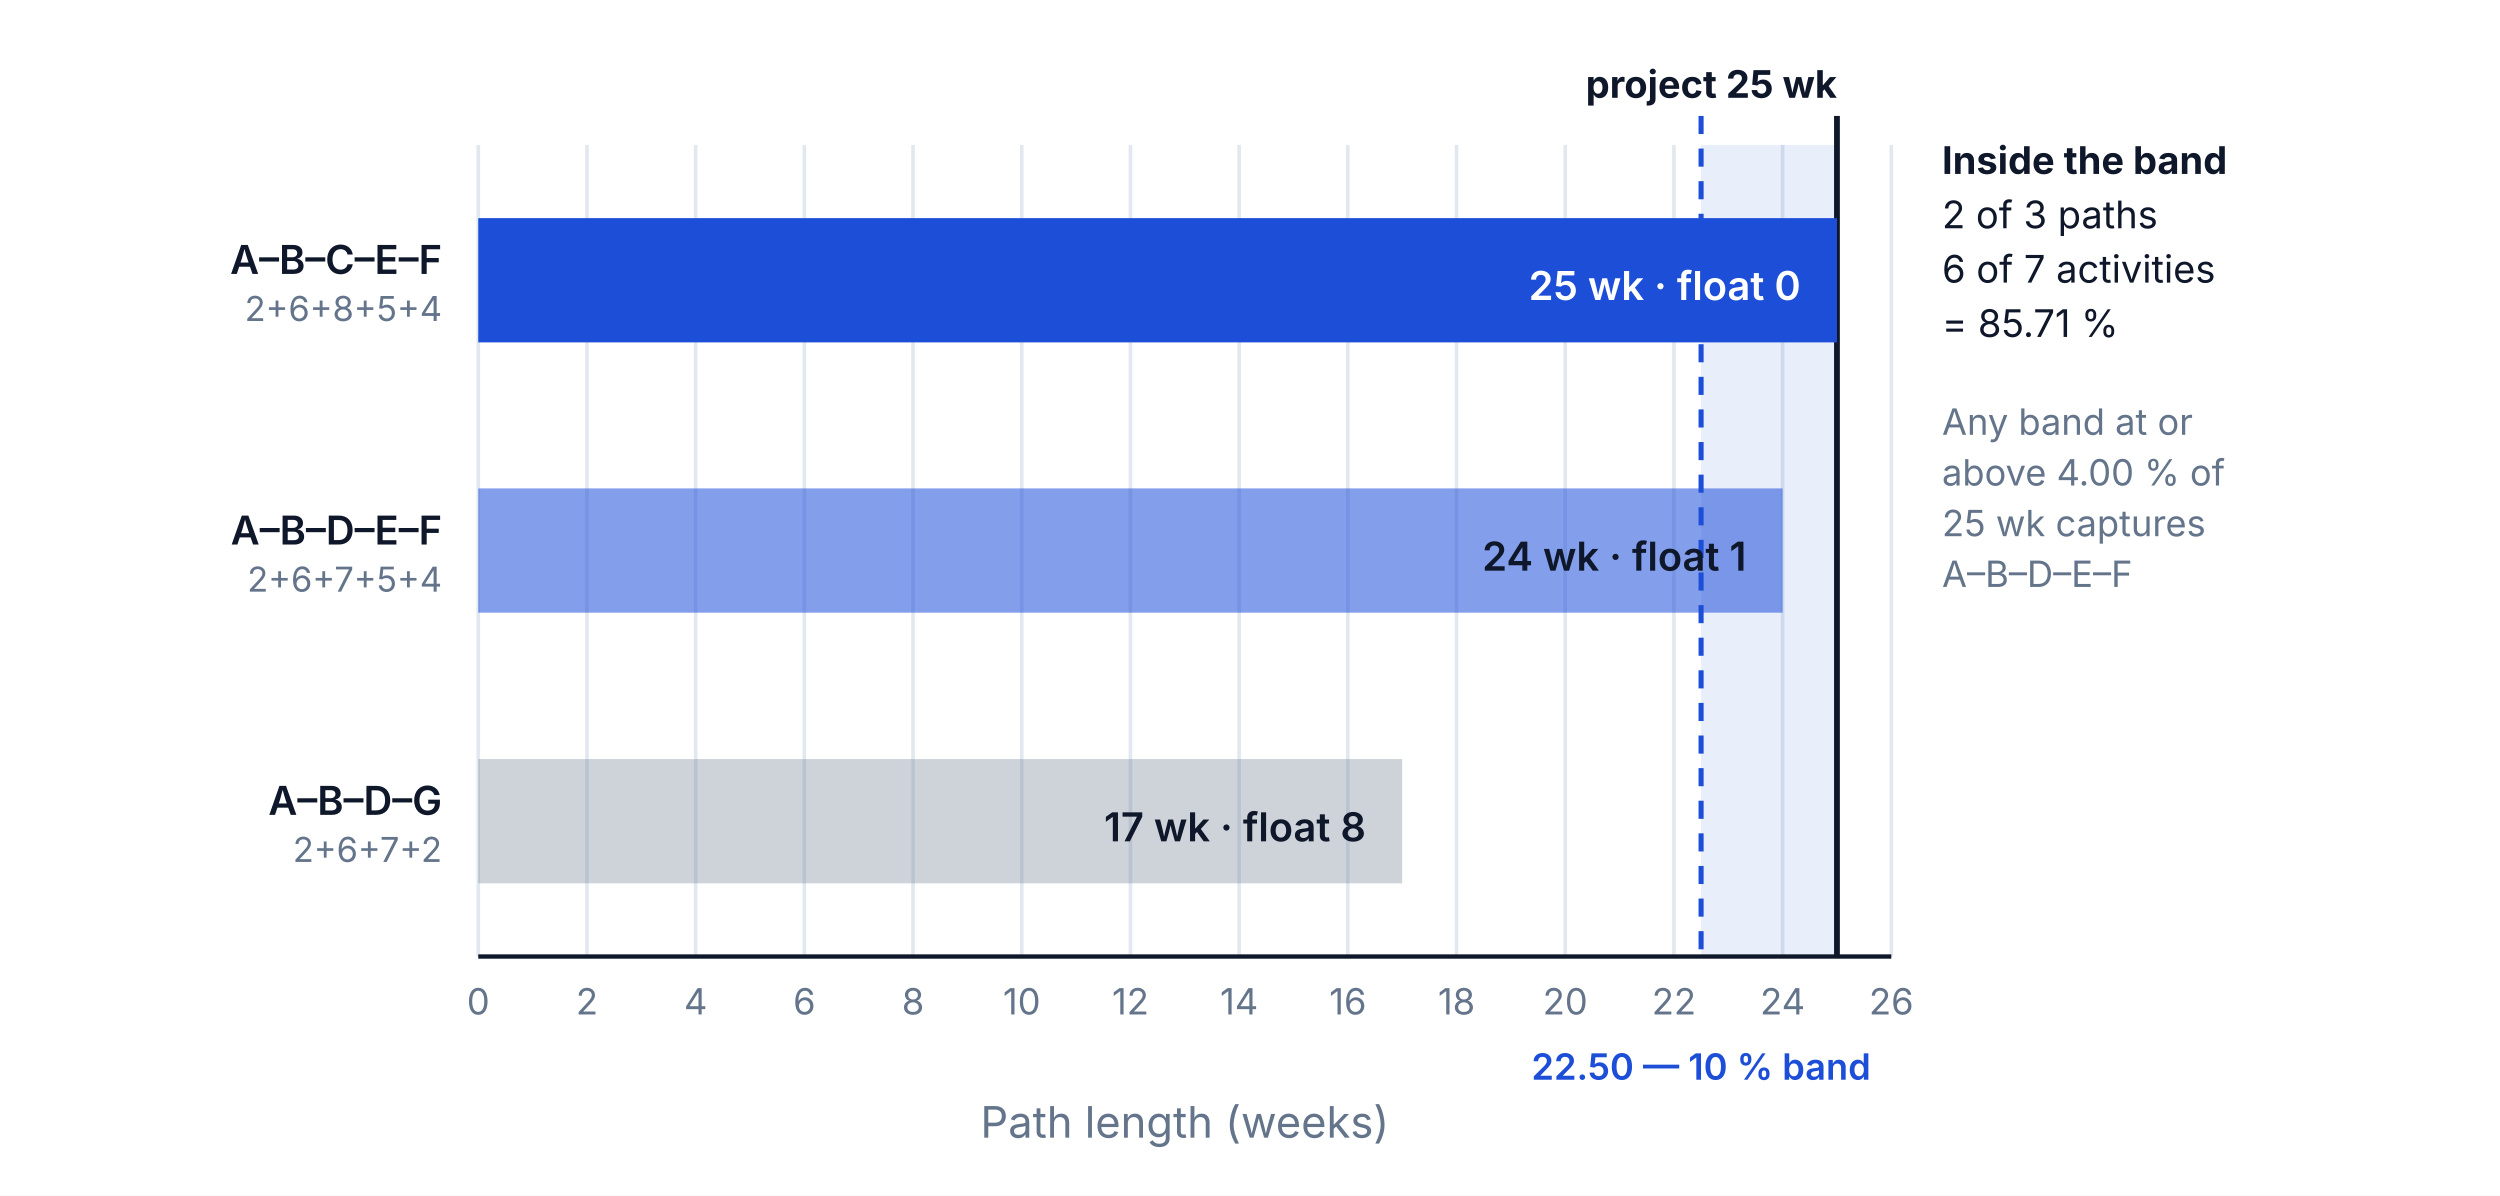
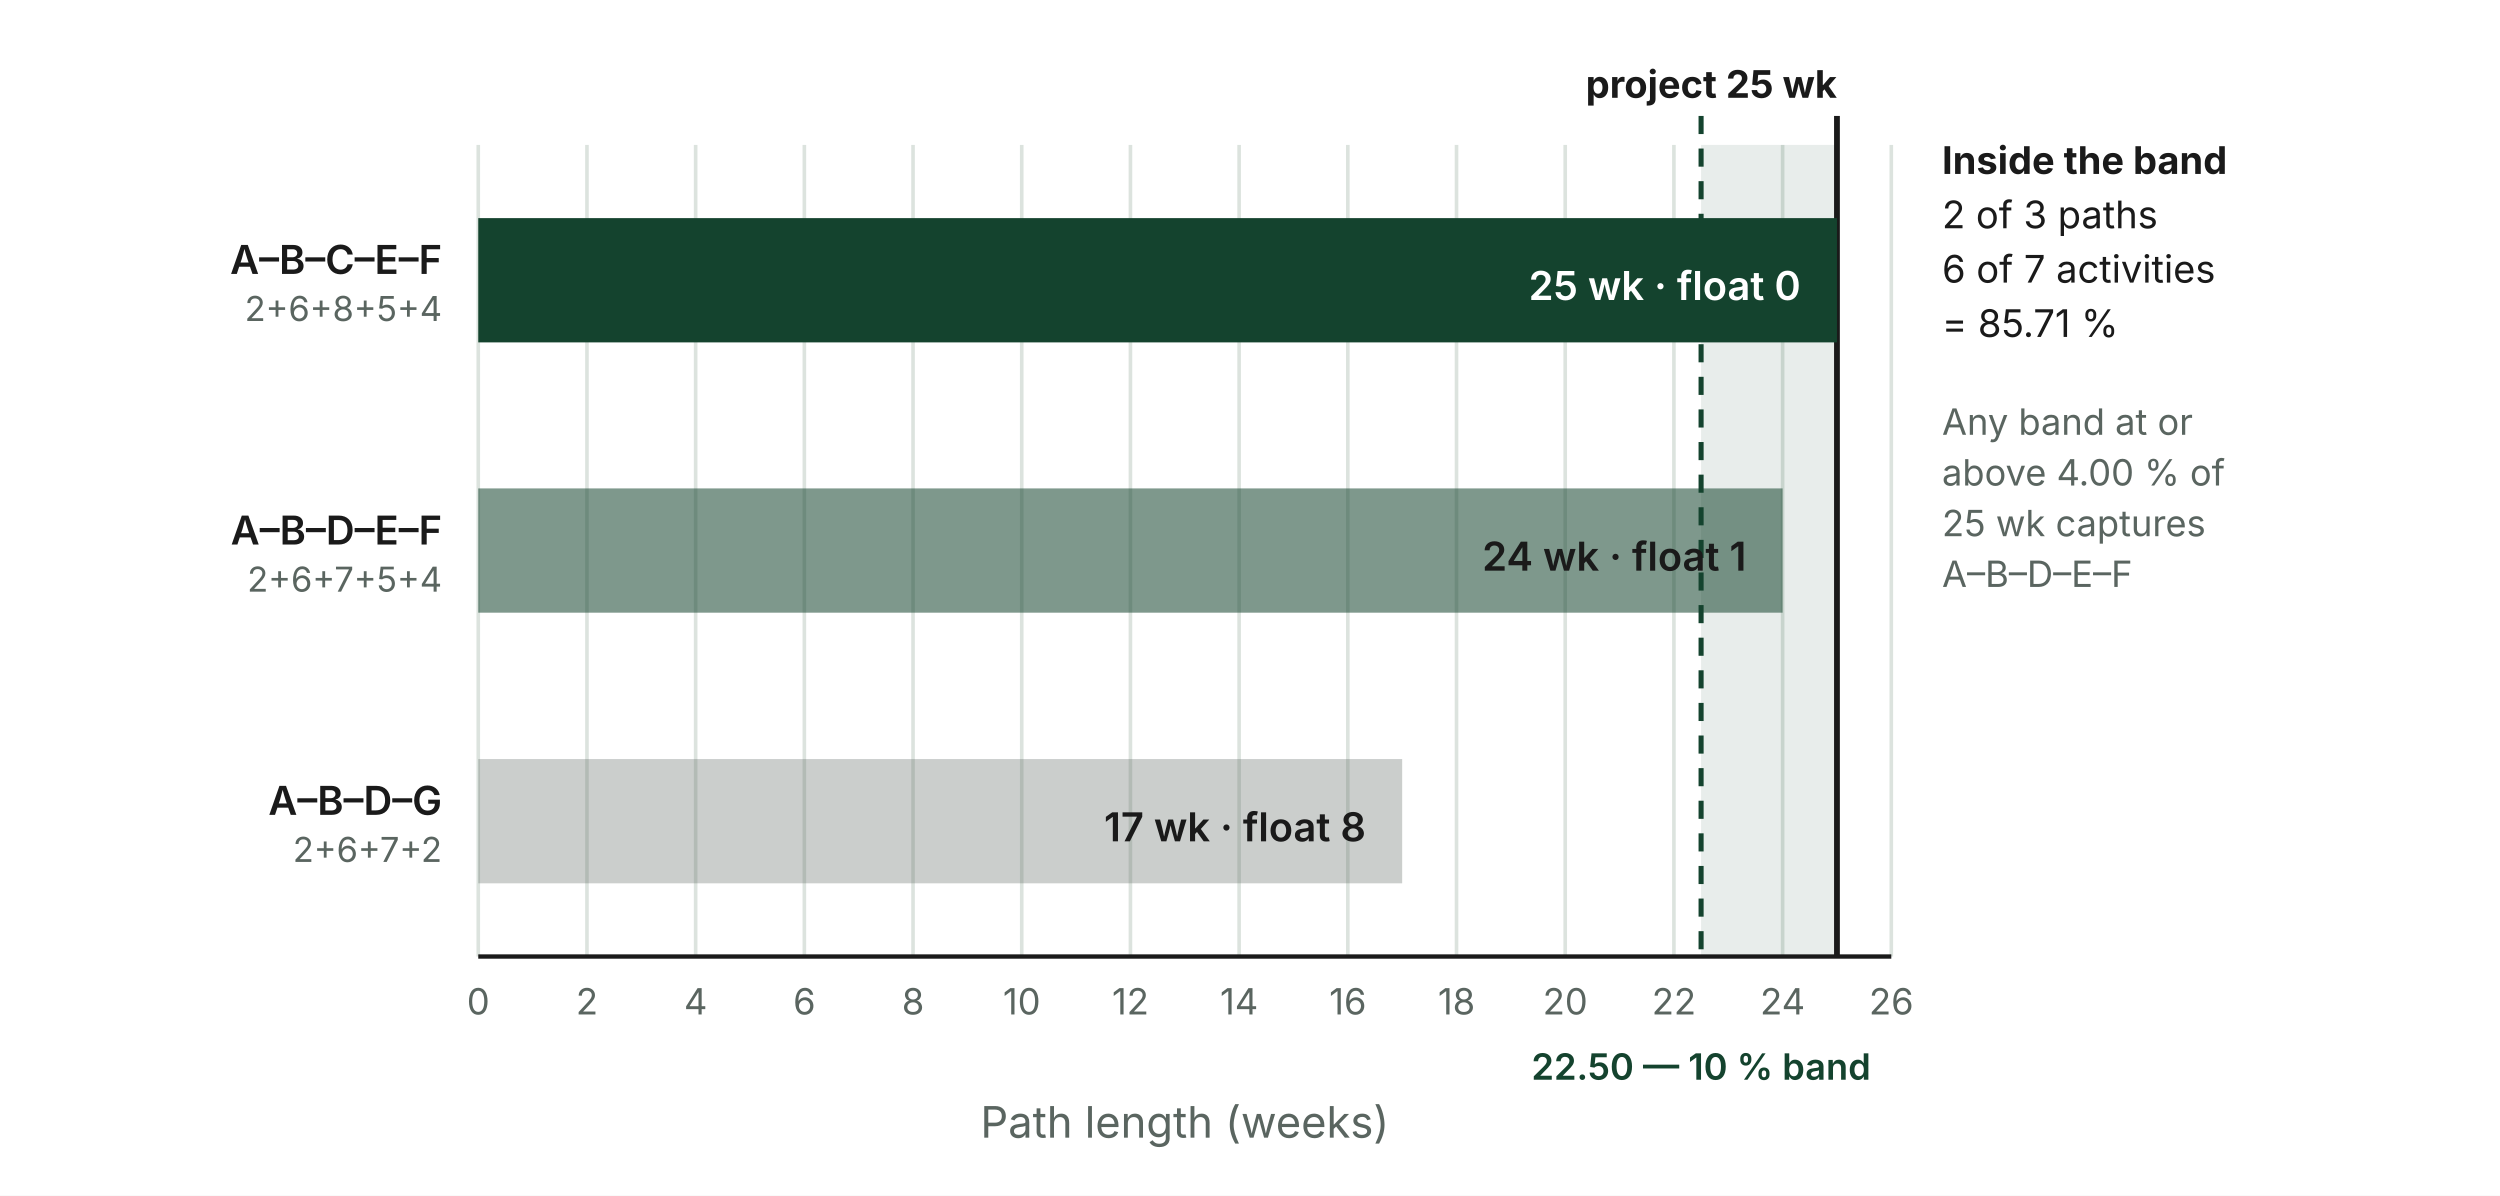
<svg xmlns="http://www.w3.org/2000/svg" viewBox="0 0 690 330" font-family="Inter, Helvetica, Arial, sans-serif">
  <rect width="690" height="330" fill="white" />
-   <line x1="132.0" y1="40" x2="132.0" y2="264" stroke="#E2E8F0" />
-   <text x="132.0" y="280" font-size="10" fill="#64748B" text-anchor="middle">0</text>
-   <line x1="162.0" y1="40" x2="162.0" y2="264" stroke="#E2E8F0" />
-   <text x="162.0" y="280" font-size="10" fill="#64748B" text-anchor="middle">2</text>
-   <line x1="192.0" y1="40" x2="192.0" y2="264" stroke="#E2E8F0" />
-   <text x="192.0" y="280" font-size="10" fill="#64748B" text-anchor="middle">4</text>
-   <line x1="222.0" y1="40" x2="222.0" y2="264" stroke="#E2E8F0" />
-   <text x="222.0" y="280" font-size="10" fill="#64748B" text-anchor="middle">6</text>
-   <line x1="252.0" y1="40" x2="252.0" y2="264" stroke="#E2E8F0" />
-   <text x="252.0" y="280" font-size="10" fill="#64748B" text-anchor="middle">8</text>
-   <line x1="282.0" y1="40" x2="282.0" y2="264" stroke="#E2E8F0" />
-   <text x="282.0" y="280" font-size="10" fill="#64748B" text-anchor="middle">10</text>
-   <line x1="312.0" y1="40" x2="312.0" y2="264" stroke="#E2E8F0" />
-   <text x="312.0" y="280" font-size="10" fill="#64748B" text-anchor="middle">12</text>
-   <line x1="342.0" y1="40" x2="342.0" y2="264" stroke="#E2E8F0" />
-   <text x="342.0" y="280" font-size="10" fill="#64748B" text-anchor="middle">14</text>
-   <line x1="372.0" y1="40" x2="372.0" y2="264" stroke="#E2E8F0" />
-   <text x="372.0" y="280" font-size="10" fill="#64748B" text-anchor="middle">16</text>
-   <line x1="402.0" y1="40" x2="402.0" y2="264" stroke="#E2E8F0" />
-   <text x="402.0" y="280" font-size="10" fill="#64748B" text-anchor="middle">18</text>
-   <line x1="432.0" y1="40" x2="432.0" y2="264" stroke="#E2E8F0" />
-   <text x="432.0" y="280" font-size="10" fill="#64748B" text-anchor="middle">20</text>
-   <line x1="462.0" y1="40" x2="462.0" y2="264" stroke="#E2E8F0" />
-   <text x="462.0" y="280" font-size="10" fill="#64748B" text-anchor="middle">22</text>
-   <line x1="492.0" y1="40" x2="492.0" y2="264" stroke="#E2E8F0" />
-   <text x="492.0" y="280" font-size="10" fill="#64748B" text-anchor="middle">24</text>
-   <line x1="522.0" y1="40" x2="522.0" y2="264" stroke="#E2E8F0" />
-   <text x="522.0" y="280" font-size="10" fill="#64748B" text-anchor="middle">26</text>
-   <rect x="469.5" y="40" width="37.5" height="224" fill="#1D4ED8" opacity="0.10" />
-   <line x1="469.5" y1="32" x2="469.5" y2="264" stroke="#1D4ED8" stroke-width="1.4" stroke-dasharray="5 4" />
-   <line x1="507.0" y1="32" x2="507.0" y2="264" stroke="#0F172A" stroke-width="1.6" />
-   <text x="507.0" y="27" font-size="10.5" fill="#0F172A" text-anchor="end" font-weight="700">project 25 wk</text>
-   <text x="469.5" y="298" font-size="10" fill="#1D4ED8" text-anchor="middle" font-weight="600">22.50 — 10 % band</text>
-   <rect x="132" y="60.2" width="375.0" height="34.3" fill="#1D4ED8" opacity="1" />
-   <text x="122" y="75.6" font-size="11" fill="#0F172A" text-anchor="end" font-weight="600">A–B–C–E–F</text>
-   <text x="122" y="88.6" font-size="9.5" fill="#64748B" text-anchor="end">2+6+8+5+4</text>
+   <line x1="132.0" y1="40" x2="132.0" y2="264" stroke="#DCE3DE" />
+   <text x="132.0" y="280" font-size="10" fill="#5A6560" text-anchor="middle">0</text>
+   <line x1="162.0" y1="40" x2="162.0" y2="264" stroke="#DCE3DE" />
+   <text x="162.0" y="280" font-size="10" fill="#5A6560" text-anchor="middle">2</text>
+   <line x1="192.0" y1="40" x2="192.0" y2="264" stroke="#DCE3DE" />
+   <text x="192.0" y="280" font-size="10" fill="#5A6560" text-anchor="middle">4</text>
+   <line x1="222.0" y1="40" x2="222.0" y2="264" stroke="#DCE3DE" />
+   <text x="222.0" y="280" font-size="10" fill="#5A6560" text-anchor="middle">6</text>
+   <line x1="252.0" y1="40" x2="252.0" y2="264" stroke="#DCE3DE" />
+   <text x="252.0" y="280" font-size="10" fill="#5A6560" text-anchor="middle">8</text>
+   <line x1="282.0" y1="40" x2="282.0" y2="264" stroke="#DCE3DE" />
+   <text x="282.0" y="280" font-size="10" fill="#5A6560" text-anchor="middle">10</text>
+   <line x1="312.0" y1="40" x2="312.0" y2="264" stroke="#DCE3DE" />
+   <text x="312.0" y="280" font-size="10" fill="#5A6560" text-anchor="middle">12</text>
+   <line x1="342.0" y1="40" x2="342.0" y2="264" stroke="#DCE3DE" />
+   <text x="342.0" y="280" font-size="10" fill="#5A6560" text-anchor="middle">14</text>
+   <line x1="372.0" y1="40" x2="372.0" y2="264" stroke="#DCE3DE" />
+   <text x="372.0" y="280" font-size="10" fill="#5A6560" text-anchor="middle">16</text>
+   <line x1="402.0" y1="40" x2="402.0" y2="264" stroke="#DCE3DE" />
+   <text x="402.0" y="280" font-size="10" fill="#5A6560" text-anchor="middle">18</text>
+   <line x1="432.0" y1="40" x2="432.0" y2="264" stroke="#DCE3DE" />
+   <text x="432.0" y="280" font-size="10" fill="#5A6560" text-anchor="middle">20</text>
+   <line x1="462.0" y1="40" x2="462.0" y2="264" stroke="#DCE3DE" />
+   <text x="462.0" y="280" font-size="10" fill="#5A6560" text-anchor="middle">22</text>
+   <line x1="492.0" y1="40" x2="492.0" y2="264" stroke="#DCE3DE" />
+   <text x="492.0" y="280" font-size="10" fill="#5A6560" text-anchor="middle">24</text>
+   <line x1="522.0" y1="40" x2="522.0" y2="264" stroke="#DCE3DE" />
+   <text x="522.0" y="280" font-size="10" fill="#5A6560" text-anchor="middle">26</text>
+   <rect x="469.5" y="40" width="37.5" height="224" fill="#14432E" opacity="0.10" />
+   <line x1="469.5" y1="32" x2="469.5" y2="264" stroke="#14432E" stroke-width="1.4" stroke-dasharray="5 4" />
+   <line x1="507.0" y1="32" x2="507.0" y2="264" stroke="#1A1A1A" stroke-width="1.6" />
+   <text x="507.0" y="27" font-size="10.5" fill="#1A1A1A" text-anchor="end" font-weight="700">project 25 wk</text>
+   <text x="469.5" y="298" font-size="10" fill="#14432E" text-anchor="middle" font-weight="600">22.50 — 10 % band</text>
+   <rect x="132" y="60.2" width="375.0" height="34.3" fill="#14432E" opacity="1" />
+   <text x="122" y="75.6" font-size="11" fill="#1A1A1A" text-anchor="end" font-weight="600">A–B–C–E–F</text>
+   <text x="122" y="88.6" font-size="9.5" fill="#5A6560" text-anchor="end">2+6+8+5+4</text>
  <text x="497.0" y="82.8" font-size="11" fill="white" text-anchor="end" font-weight="600">25 wk · float 0</text>
-   <rect x="132" y="134.8" width="360.0" height="34.3" fill="#1D4ED8" opacity="0.55" />
-   <text x="122" y="150.3" font-size="11" fill="#0F172A" text-anchor="end" font-weight="600">A–B–D–E–F</text>
-   <text x="122" y="163.3" font-size="9.5" fill="#64748B" text-anchor="end">2+6+7+5+4</text>
-   <text x="482.0" y="157.5" font-size="11" fill="#0F172A" text-anchor="end" font-weight="600">24 wk · float 1</text>
-   <rect x="132" y="209.5" width="255.0" height="34.3" fill="#64748B" opacity="0.32" />
-   <text x="122" y="224.9" font-size="11" fill="#0F172A" text-anchor="end" font-weight="600">A–B–D–G</text>
-   <text x="122" y="237.9" font-size="9.5" fill="#64748B" text-anchor="end">2+6+7+2</text>
-   <text x="377.0" y="232.2" font-size="11" fill="#0F172A" text-anchor="end" font-weight="600">17 wk · float 8</text>
-   <text x="536" y="48" font-size="10.5" fill="#0F172A" font-weight="700">Inside the band</text>
-   <text x="536" y="63" font-size="10.5" fill="#0F172A">2 of 3 paths</text>
-   <text x="536" y="78" font-size="10.5" fill="#0F172A">6 of 7 activities</text>
-   <text x="536" y="93" font-size="10.5" fill="#0F172A">= 85.71 %</text>
-   <text x="536" y="120" font-size="10" fill="#64748B">Any band at or</text>
-   <text x="536" y="134" font-size="10" fill="#64748B">above 4.00 % of</text>
-   <text x="536" y="148" font-size="10" fill="#64748B">25 wk captures</text>
-   <text x="536" y="162" font-size="10" fill="#64748B">A–B–D–E–F</text>
-   <line x1="132" y1="264" x2="522" y2="264" stroke="#0F172A" stroke-width="1.2" />
-   <text x="327.0" y="314" font-size="12" fill="#64748B" text-anchor="middle">Path length (weeks)</text>
+   <rect x="132" y="134.8" width="360.0" height="34.3" fill="#14432E" opacity="0.55" />
+   <text x="122" y="150.3" font-size="11" fill="#1A1A1A" text-anchor="end" font-weight="600">A–B–D–E–F</text>
+   <text x="122" y="163.3" font-size="9.5" fill="#5A6560" text-anchor="end">2+6+7+5+4</text>
+   <text x="482.0" y="157.5" font-size="11" fill="#1A1A1A" text-anchor="end" font-weight="600">24 wk · float 1</text>
+   <rect x="132" y="209.5" width="255.0" height="34.3" fill="#5A6560" opacity="0.32" />
+   <text x="122" y="224.9" font-size="11" fill="#1A1A1A" text-anchor="end" font-weight="600">A–B–D–G</text>
+   <text x="122" y="237.9" font-size="9.5" fill="#5A6560" text-anchor="end">2+6+7+2</text>
+   <text x="377.0" y="232.2" font-size="11" fill="#1A1A1A" text-anchor="end" font-weight="600">17 wk · float 8</text>
+   <text x="536" y="48" font-size="10.5" fill="#1A1A1A" font-weight="700">Inside the band</text>
+   <text x="536" y="63" font-size="10.5" fill="#1A1A1A">2 of 3 paths</text>
+   <text x="536" y="78" font-size="10.5" fill="#1A1A1A">6 of 7 activities</text>
+   <text x="536" y="93" font-size="10.5" fill="#1A1A1A">= 85.71 %</text>
+   <text x="536" y="120" font-size="10" fill="#5A6560">Any band at or</text>
+   <text x="536" y="134" font-size="10" fill="#5A6560">above 4.00 % of</text>
+   <text x="536" y="148" font-size="10" fill="#5A6560">25 wk captures</text>
+   <text x="536" y="162" font-size="10" fill="#5A6560">A–B–D–E–F</text>
+   <line x1="132" y1="264" x2="522" y2="264" stroke="#1A1A1A" stroke-width="1.2" />
+   <text x="327.0" y="314" font-size="12" fill="#5A6560" text-anchor="middle">Path length (weeks)</text>
</svg>
